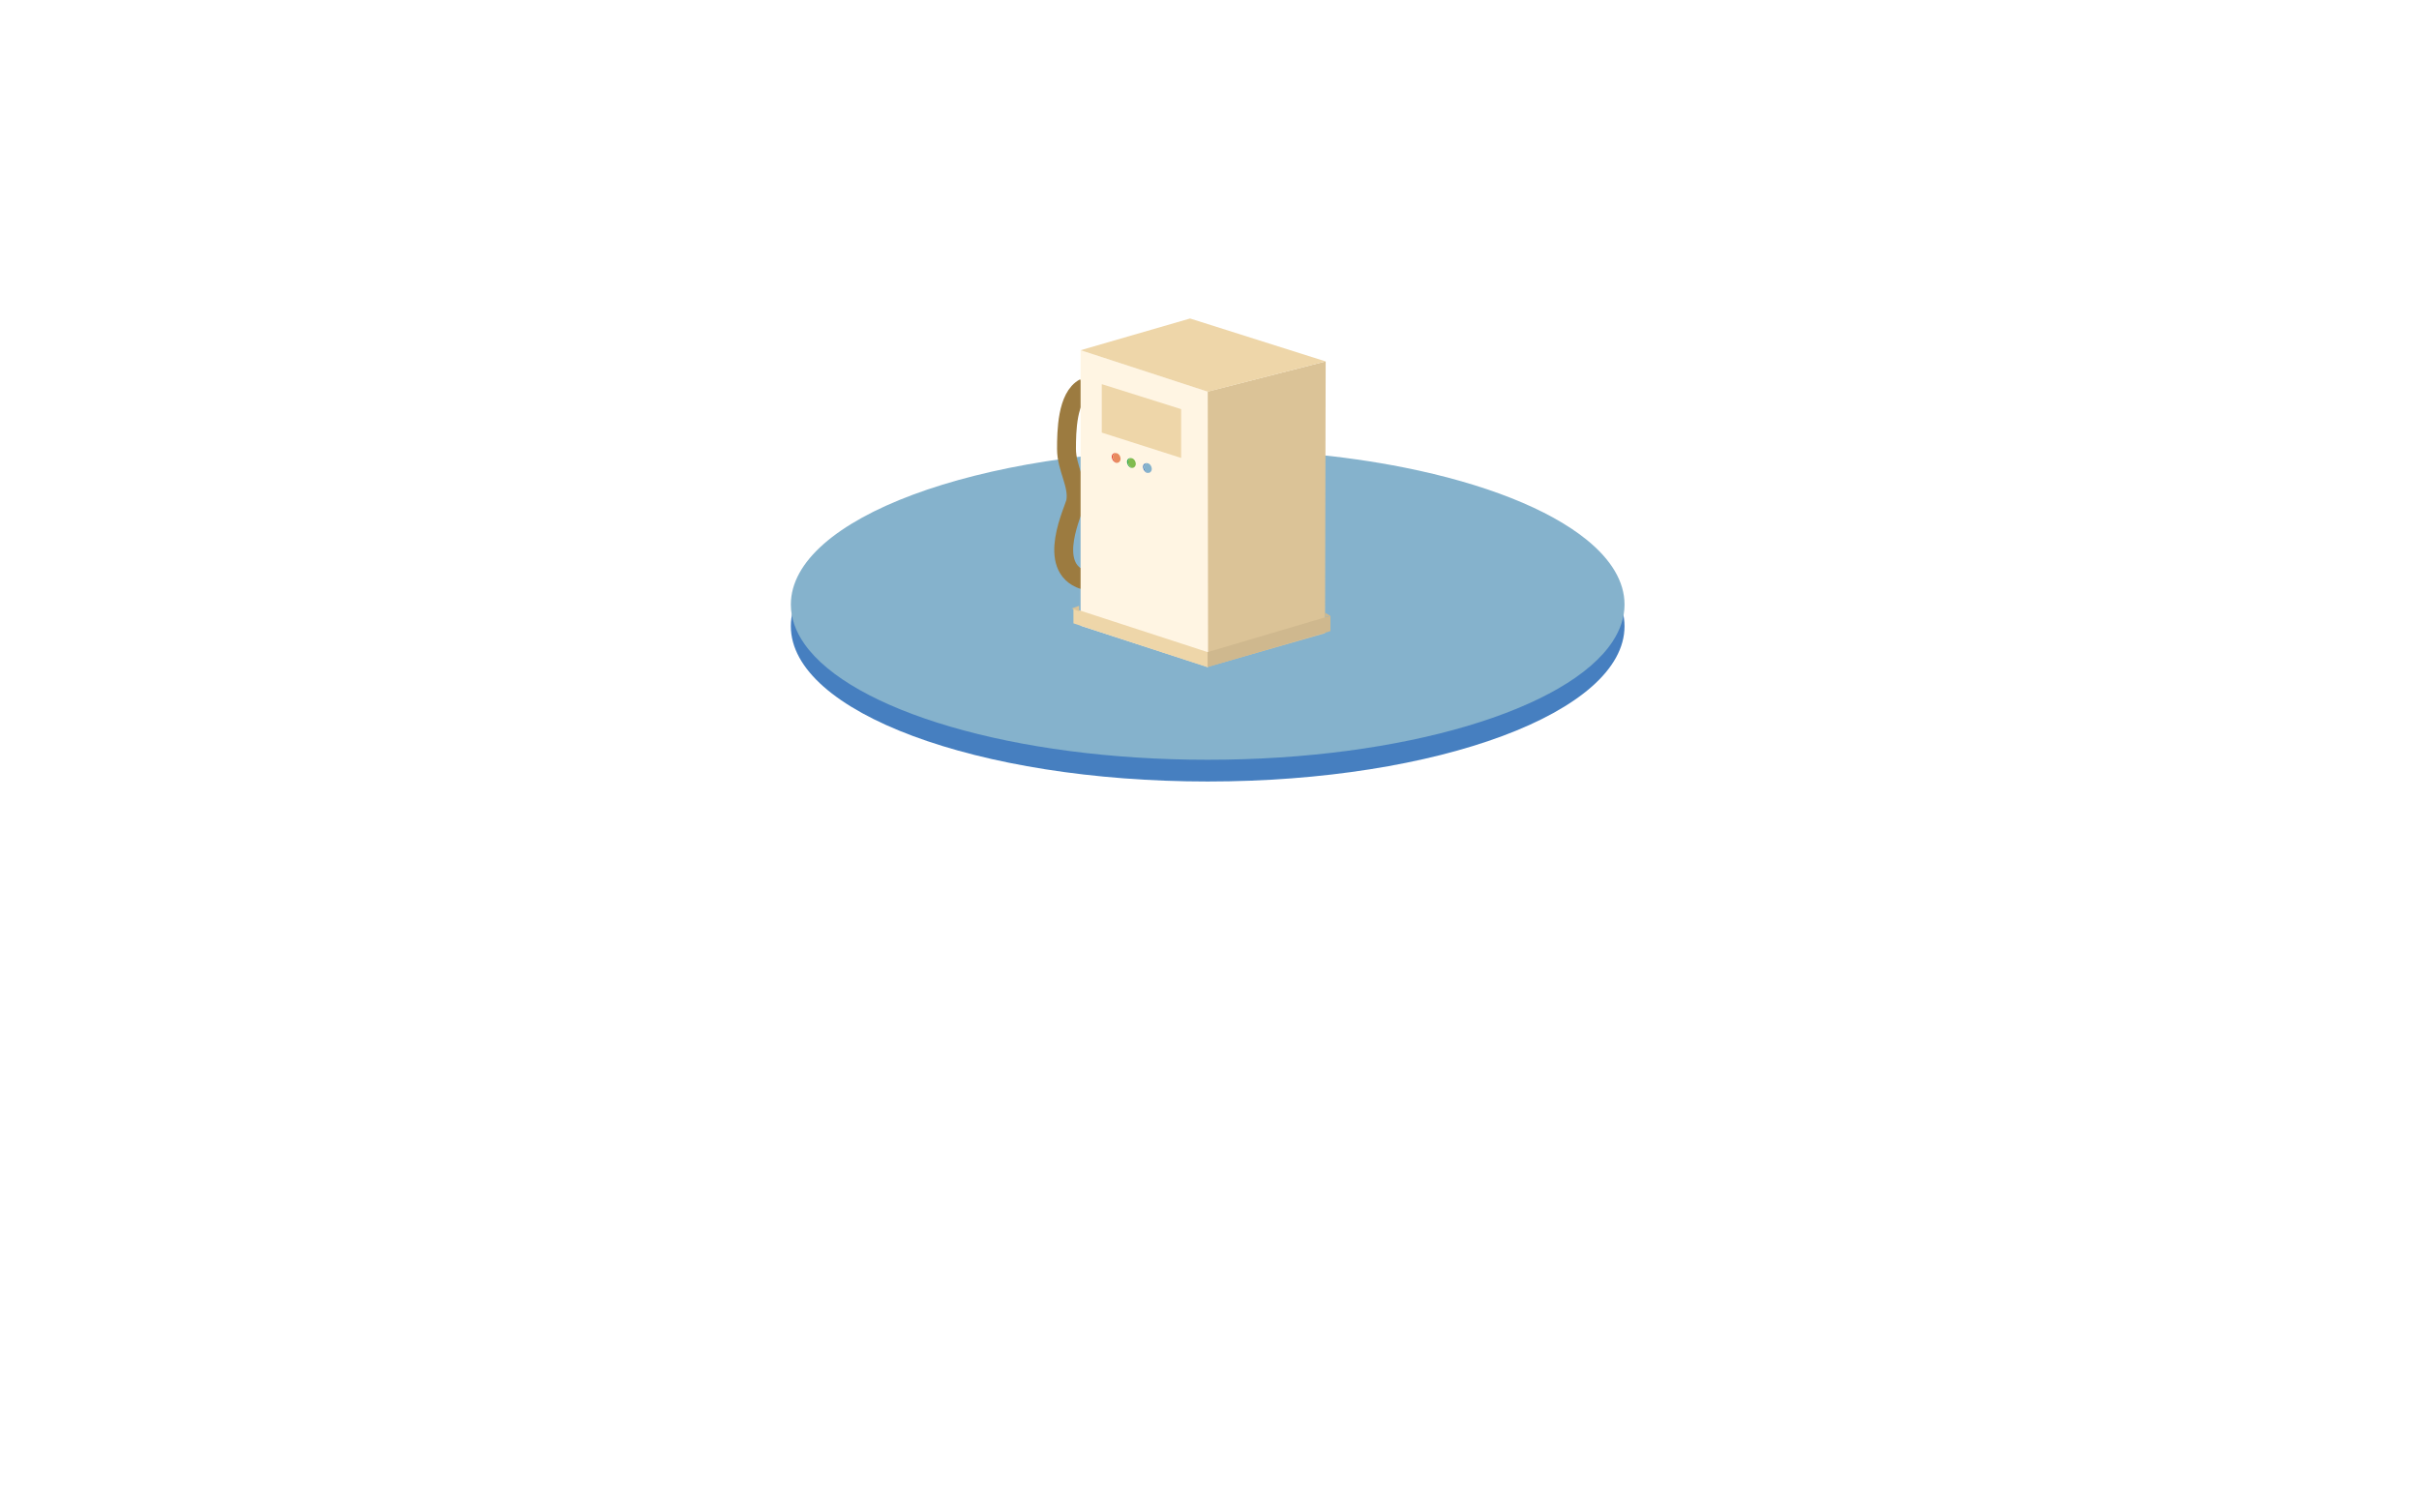
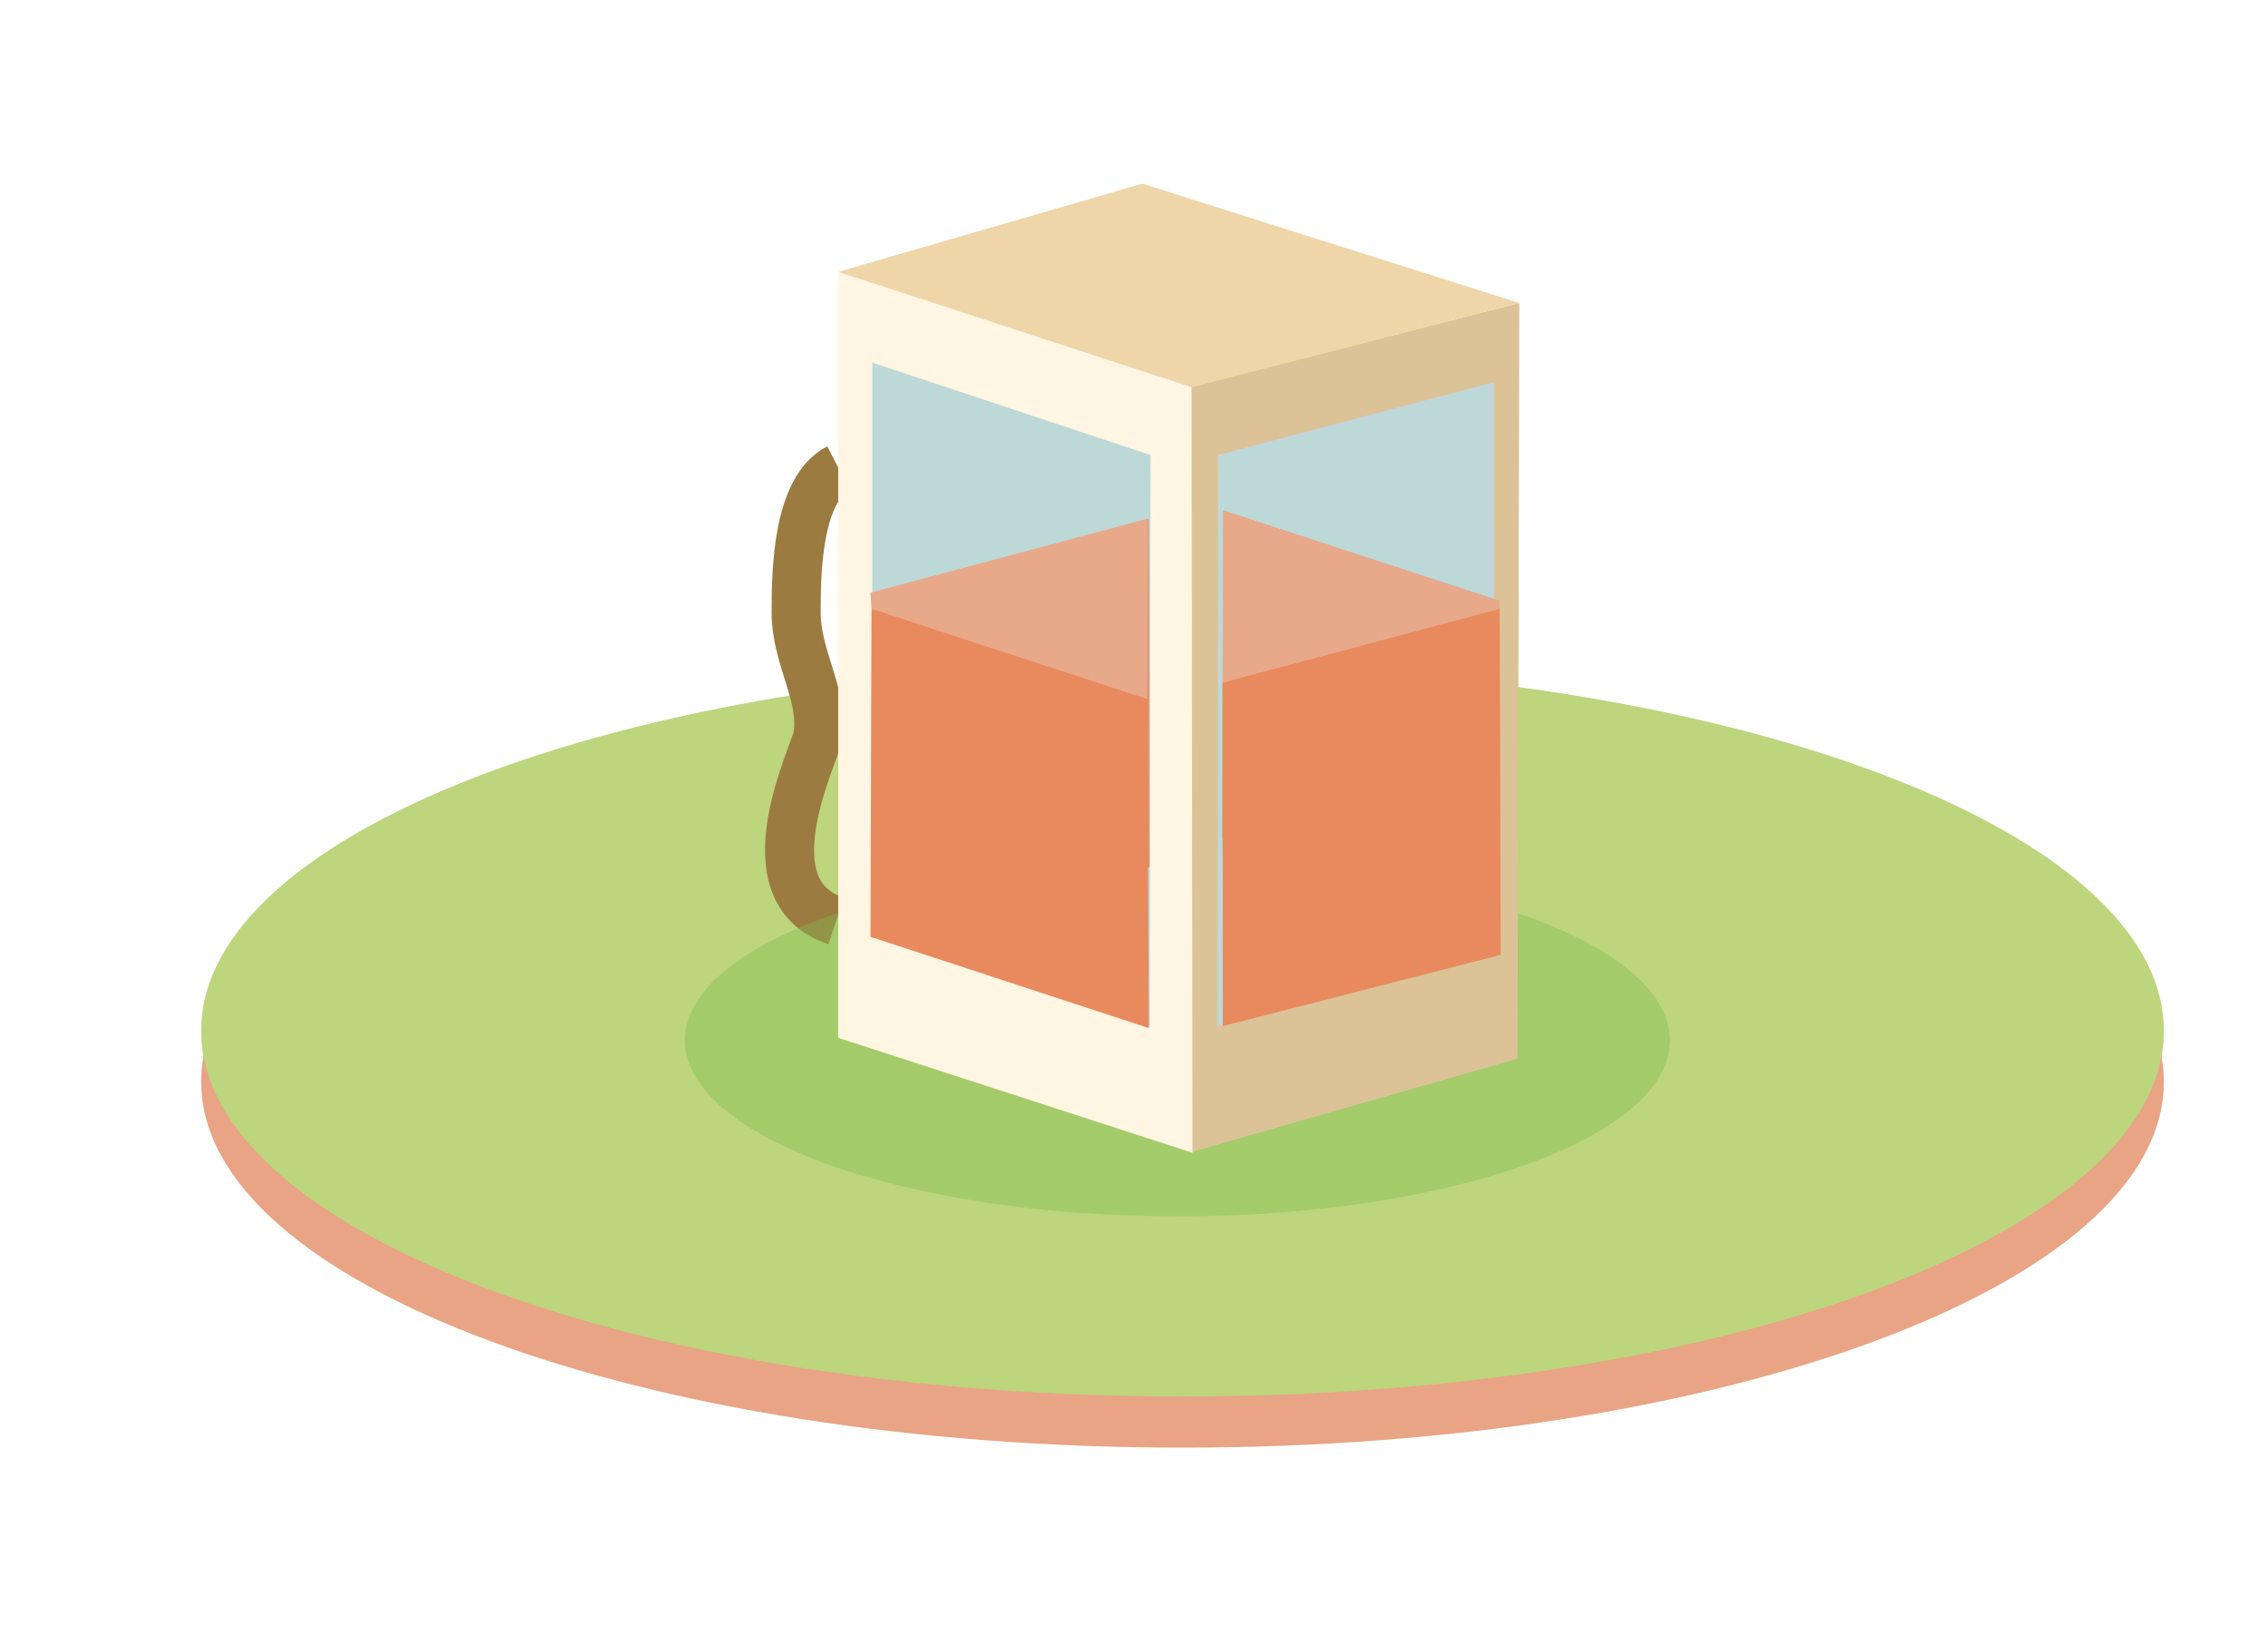
- <svg xmlns="http://www.w3.org/2000/svg" version="1.1" id="Calque_1" x="0px" y="0px" width="1280px" height="800px" viewBox="0 0 1280 800" enable-background="new 0 0 1280 800" xml:space="preserve">
-   <ellipse fill="#467FC0" cx="639.042" cy="331.44" rx="220.566" ry="82.182" />
-   <path fill="#85B2CC" d="M839.618,285.708c-20.107-16.329-54.153-29.778-96.463-38.235c-16.279-3.254-33.78-5.769-52.182-7.424  c-16.653-1.498-34.042-2.292-51.93-2.292c-121.815,0-220.566,36.794-220.566,82.182c0,7.212,2.497,14.207,7.18,20.872  c12.37,17.604,40.013,32.906,77.34,43.819c37.477,10.957,84.713,17.491,136.045,17.491c103.733,0,190.74-26.681,214.285-62.63  c4.104-6.266,6.28-12.815,6.28-19.552C859.608,307.723,852.451,296.13,839.618,285.708z" />
-   <path fill="none" stroke="#9C7B40" stroke-width="10" stroke-miterlimit="10" d="M573.857,205.189  c-9.279,4.774-9.52,23.349-9.522,32.415c-0.002,10.306,6.395,18.757,4.869,27.845c-0.689,4.107-16.287,34.781,4.118,41.499" />
-   <polygon fill="#DBC397" points="638.967,207.253 701.477,191.286 701.137,335.166 638.797,353.001 " />
-   <polygon fill="#FFF5E3" points="639.076,207.32 571.787,185.358 571.787,331.185 639.246,353.068 " />
-   <polygon fill="#EED6A9" points="571.787,185.358 629.711,168.565 701.477,191.286 639.076,207.32 " />
-   <polygon fill="#EED6A9" points="583,203.319 583,228.959 625,242.38 625,216.54 " />
+ <svg xmlns="http://www.w3.org/2000/svg" version="1.1" id="Calque_1" x="0px" y="0px" width="416px" height="298px" viewBox="0 0 416 298" enable-background="new 0 0 416 298" xml:space="preserve">
+   <ellipse fill="#E8A484" cx="216.899" cy="198.426" rx="179.997" ry="67.066" />
+   <path fill="#BDD57D" d="M380.583,161.106c-16.409-13.325-44.193-24.301-78.721-31.202c-13.285-2.655-27.567-4.708-42.585-6.058  c-13.59-1.222-27.781-1.87-42.379-1.87c-99.41,0-179.997,30.027-179.997,67.066c0,5.886,2.038,11.594,5.86,17.033  c10.094,14.366,32.653,26.853,63.115,35.759c30.584,8.942,69.132,14.274,111.023,14.274c84.653,0,155.657-21.774,174.872-51.111  c3.349-5.114,5.125-10.458,5.125-15.956C396.896,179.072,391.056,169.61,380.583,161.106z" />
+   <path fill="none" stroke="#9C7B40" stroke-width="9" stroke-miterlimit="10" d="M153.797,85.856  c-7.572,3.896-7.769,19.054-7.77,26.453c-0.002,8.41,5.219,15.307,3.974,22.723c-0.563,3.351-13.291,28.384,3.361,33.866" />
+   <ellipse opacity="0.4" fill="#80BB4E" cx="215.966" cy="190.796" rx="90.326" ry="32.277" />
+   <polygon fill="#DBC397" points="218.459,70.951 278.674,55.57 278.347,194.169 218.296,211.349 " />
+   <polygon fill="#FFF5E3" points="218.564,71.015 153.745,49.86 153.745,190.334 218.728,211.414 " />
+   <polygon fill="#EED6A9" points="153.745,49.86 209.543,33.683 278.674,55.57 218.564,71.015 " />
+   <polygon fill="#BBDAEF" points="160,66.511 211.029,83.454 210.881,188.189 160,171.807 " />
+   <polygon opacity="0.2" fill="#BDD57D" points="160,66.511 211.029,83.454 210.881,188.189 160,171.807 " />
+   <path opacity="0.5" fill="none" stroke="#49ACCC" stroke-miterlimit="10" d="M210.81,188.469" />
+   <path opacity="0.5" fill="none" stroke="#49ACCC" stroke-miterlimit="10" d="M159.843,171.667" />
+   <polygon fill="#BBDAEF" points="274,70.105 223.432,83.454 223.349,188.189 274,175.12 " />
+   <polygon opacity="0.2" fill="#BDD57D" stroke="#DBC397" stroke-miterlimit="10" points="273.5,70.105 223.182,83.454   222.974,188.189 273.5,175.12 " />
+   <path opacity="0.5" fill="none" stroke="#49ACCC" stroke-miterlimit="10" d="M224.112,83.174" />
+   <path opacity="0.5" fill="none" stroke="#49ACCC" stroke-miterlimit="10" d="M275.08,66.371" />
+   <path opacity="0.5" fill="none" stroke="#49ACCC" stroke-miterlimit="10" d="M224.112,188.469" />
+   <path opacity="0.5" fill="none" stroke="#49ACCC" stroke-miterlimit="10" d="M275.08,171.667" />
+   <polygon fill="#E88A5E" points="159.856,111.652 210.461,128.213 210.711,188.545 159.668,171.807 " />
+   <polygon fill="#E88A5E" points="224.41,93.637 275.015,110.198 274.796,170.436 224.223,153.792 " />
+   <polygon fill="#E88A5E" points="275.078,111.652 224.223,125.21 224.298,188.189 275.265,175.12 " />
+   <polygon fill="#E88A5E" points="210.689,95.138 160,108.696 160,172.031 210.835,159.02 " />
+   <polygon fill="#E8A98B" points="159.668,108.696 210.524,95.138 210.461,128.213 159.856,111.652 " />
+   <polygon fill="#E8A98B" points="275.015,110.198 224.41,93.637 224.223,125.21 275.078,111.652 " />
  <g>
-     <path fill="#E34636" d="M588.932,242.328c-0.278-1.488,0.538-2.444,1.839-2.499c-0.183-0.038-0.374-0.057-0.571-0.05   c-1.307,0.05-2.128,1.007-1.85,2.5c0.254,1.362,1.289,2.479,2.309,2.666c0.168,0.031,0.331,0.038,0.489,0.027   C590.159,244.736,589.179,243.649,588.932,242.328z" />
-     <path fill="#E88A5E" d="M592.916,242.44c-0.196-1.321-1.02-2.374-2.144-2.61c-1.301,0.055-2.117,1.011-1.839,2.499   c0.246,1.32,1.227,2.408,2.216,2.644C592.292,244.888,593.109,243.745,592.916,242.44z" />
-   </g>
+ </g>
  <g>
-     <path fill="#24A34B" d="M596.988,245.006c-0.278-1.488,0.538-2.444,1.839-2.499c-0.183-0.038-0.374-0.057-0.571-0.05   c-1.307,0.05-2.128,1.007-1.85,2.5c0.254,1.362,1.289,2.479,2.309,2.666c0.168,0.031,0.331,0.038,0.489,0.027   C598.215,247.414,597.234,246.326,596.988,245.006z" />
-     <path fill="#80BB4E" d="M600.971,245.117c-0.196-1.321-1.02-2.374-2.144-2.61c-1.301,0.055-2.117,1.011-1.839,2.499   c0.246,1.32,1.227,2.408,2.216,2.644C600.348,247.565,601.165,246.422,600.971,245.117z" />
-   </g>
+ </g>
  <g>
-     <path fill="#467FC0" d="M605.444,247.677c-0.278-1.488,0.538-2.444,1.839-2.499c-0.183-0.038-0.374-0.057-0.571-0.05   c-1.307,0.05-2.128,1.007-1.85,2.5c0.254,1.362,1.289,2.479,2.309,2.666c0.168,0.031,0.331,0.038,0.489,0.027   C606.671,250.085,605.691,248.997,605.444,247.677z" />
-     <path fill="#85B2CC" d="M609.428,247.788c-0.196-1.321-1.02-2.374-2.144-2.61c-1.301,0.055-2.117,1.011-1.839,2.499   c0.246,1.32,1.227,2.408,2.216,2.644C608.804,250.236,609.621,249.093,609.428,247.788z" />
-   </g>
-   <polygon fill="#EED6A9" points="639,353.153 639,345.14 568,322.004 568,329.917 " />
-   <polyline fill="#CFB88E" points="639.07,353.017 704,334.023 704,325.91 639,345.14 639,353 " />
-   <polygon fill="#DBC397" points="566.994,322.071 571,320.635 571,323.507 " />
-   <polygon fill="#CFB88E" points="701.122,324.308 701.189,326.645 703.927,325.91 " />
+ </g>
+   <g>
+ </g>
+   <g>
+ </g>
+   <g>
+ </g>
+   <g>
+ </g>
+   <g>
+ </g>
+   <g>
+ </g>
+   <g>
+ </g>
+   <g>
+ </g>
+   <g>
+ </g>
+   <g>
+ </g>
+   <g>
+ </g>
+   <g>
+ </g>
</svg>
